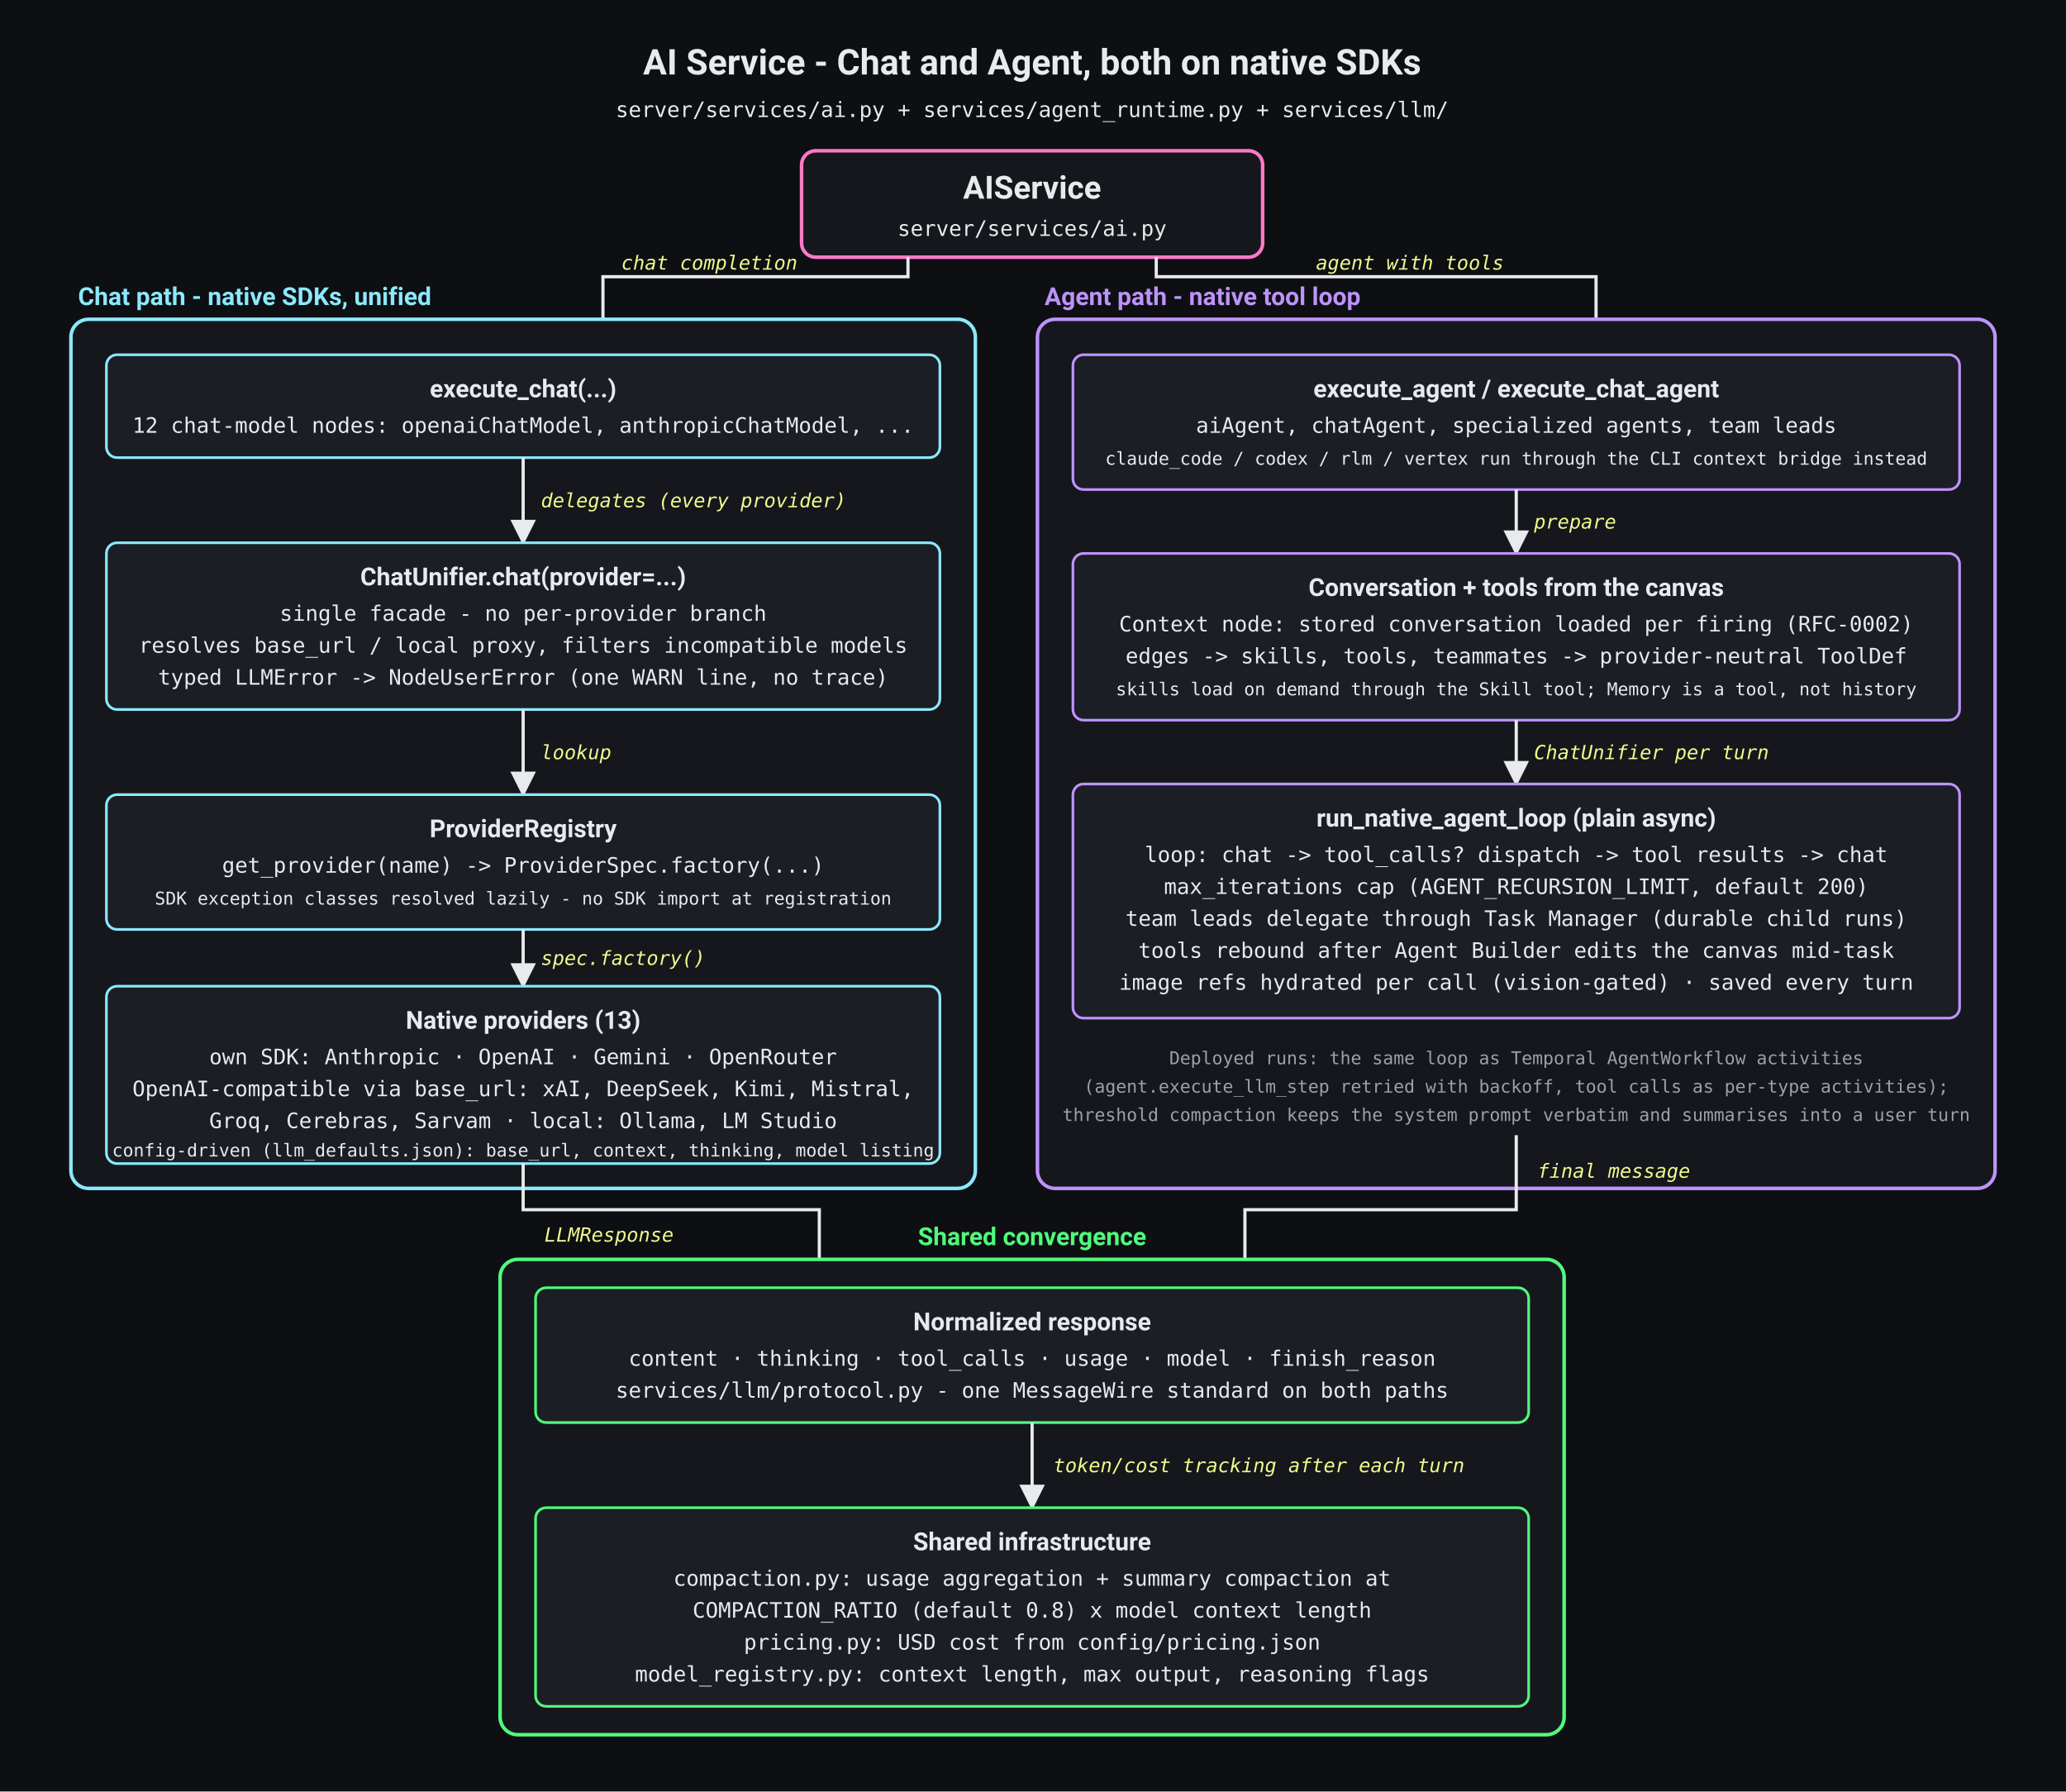
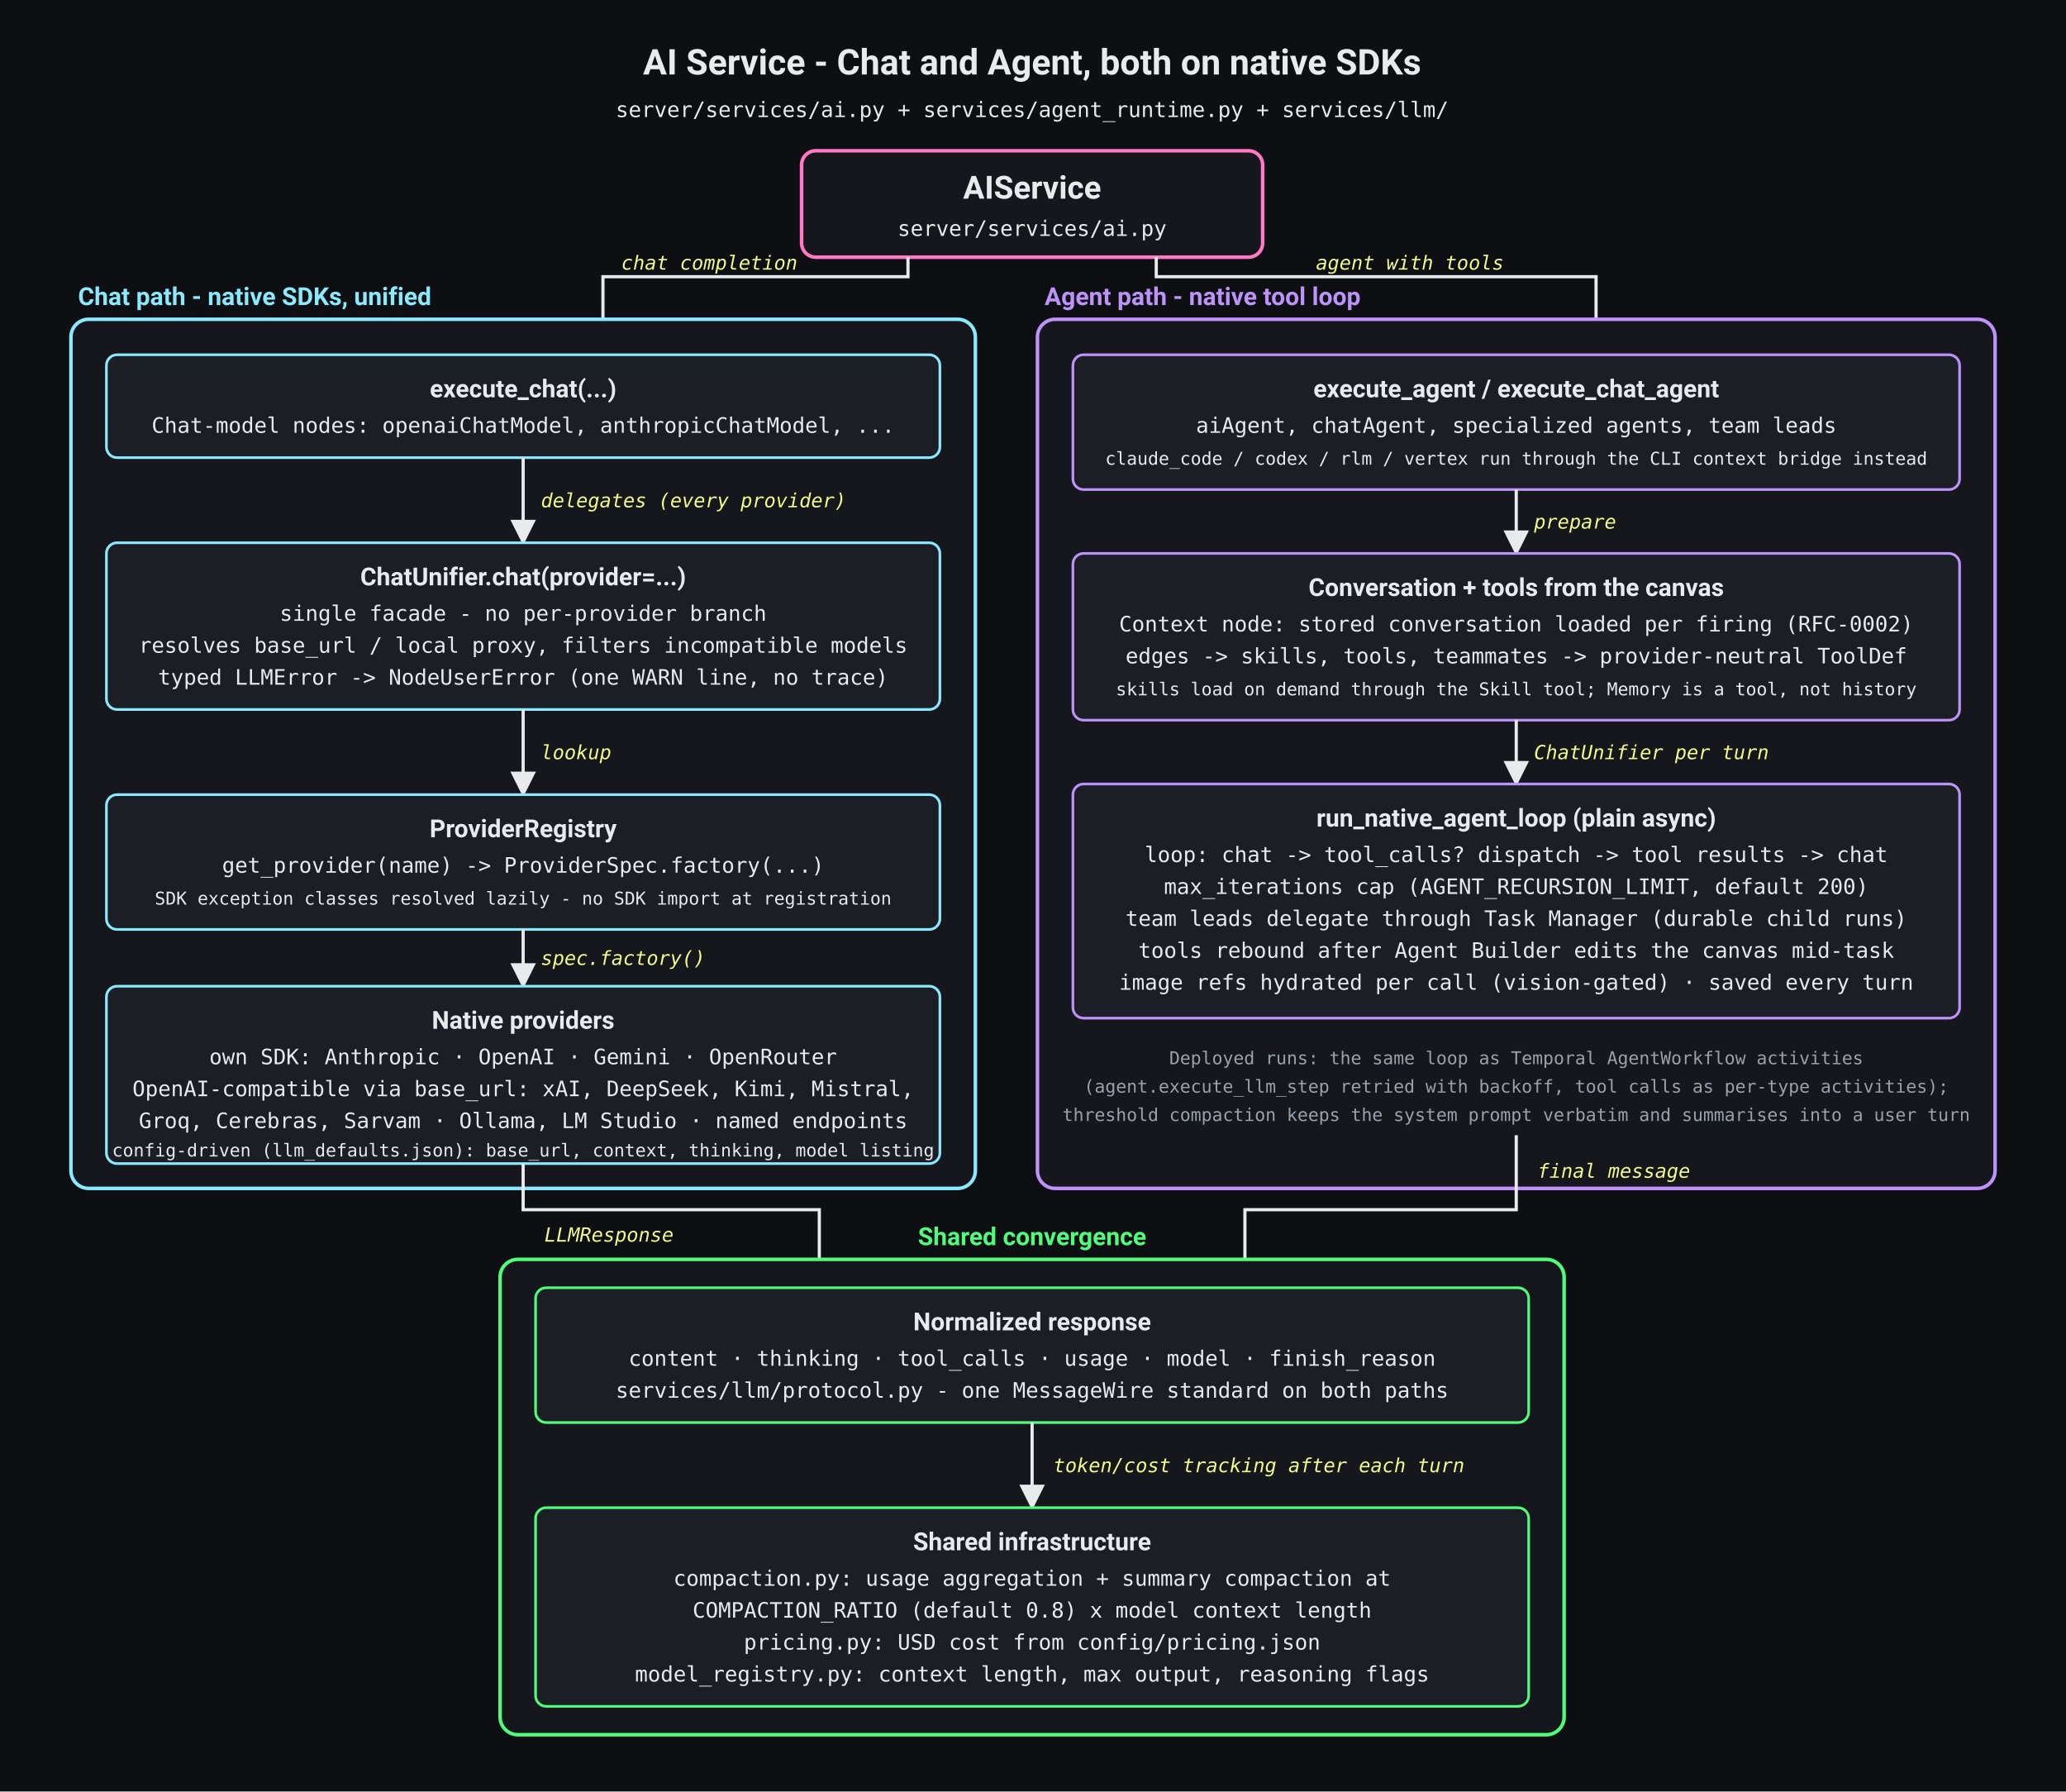
<svg xmlns="http://www.w3.org/2000/svg" viewBox="0 0 1165 1010" width="100%" preserveAspectRatio="xMidYMid meet" font-family="ui-monospace, SFMono-Regular, 'SF Mono', Menlo, Monaco, Consolas, monospace">
  <defs>
    <marker id="arrow" viewBox="0 0 10 10" refX="9" refY="5" markerWidth="8" markerHeight="8" orient="auto-start-reverse">
      <path d="M0,0 L10,5 L0,10 z" fill="#e8eaed" />
    </marker>
    <style>
      .bg { fill: #0d0f13; }
      .panel { fill: #15171c; stroke-width: 2; }
      .p-cyan { stroke: #8be9fd; } .p-purple { stroke: #bd93f9; } .p-orange { stroke: #ffb86c; } .p-green { stroke: #50fa7b; } .p-pink { stroke: #ff79c6; }
      .title { fill: #e8eaed; font-size: 20px; font-weight: 700; }
      .h1 { fill: #e8eaed; font-size: 18px; font-weight: 700; }
      .h2 { fill: #e8eaed; font-size: 14px; font-weight: 700; }
      .sub { fill: #e8eaed; font-size: 12px; }
      .small { fill: #e8eaed; font-size: 10px; }
      .dim { fill: #9aa1ac; font-size: 10px; }
      .label { fill: #f1fa8c; font-size: 11px; font-style: italic; }
      .conn { stroke: #e8eaed; stroke-width: 1.8; fill: none; }
      .conn-dot { stroke: #9aa1ac; stroke-width: 1.5; fill: none; stroke-dasharray: 4 4; }
      .box { fill: #1b1e25; stroke-width: 1.5; }
      .tier-label { fill: #9aa1ac; font-size: 11px; text-transform: uppercase; letter-spacing: 1px; }
      .accent-cyan { fill: #8be9fd; } .accent-purple { fill: #bd93f9; } .accent-green { fill: #50fa7b; } .accent-orange { fill: #ffb86c; } .accent-pink { fill: #ff79c6; }
          .title, .h1, .h2 { font-family: 'Geist Variable', system-ui, -apple-system, BlinkMacSystemFont, 'Segoe UI', Roboto, sans-serif; }
    </style>
  </defs>
  <rect class="bg" width="1165" height="1010" />
  <text class="title" x="582" y="42" text-anchor="middle">AI Service - Chat and Agent, both on native SDKs</text>
  <text class="sub" x="582" y="66" text-anchor="middle">server/services/ai.py + services/agent_runtime.py + services/llm/</text>
  <rect class="panel p-pink" x="452" y="85" width="260" height="60" rx="8" />
  <text class="h1" x="582" y="112" text-anchor="middle">AIService</text>
  <text class="sub" x="582" y="133" text-anchor="middle">server/services/ai.py</text>
  <path class="conn" d="M 512 145 V 156 H 340 V 200" marker-end="url(#arrow)" />
  <text class="label" x="400" y="152" text-anchor="middle">chat completion</text>
  <path class="conn" d="M 652 145 V 156 H 900 V 200" marker-end="url(#arrow)" />
  <text class="label" x="795" y="152" text-anchor="middle">agent with tools</text>
  <text class="h2 accent-cyan" x="44" y="172">Chat path - native SDKs, unified</text>
  <rect class="panel p-cyan" x="40" y="180" width="510" height="490" rx="10" />
  <rect class="box p-cyan" x="60" y="200" width="470" height="58" rx="6" />
  <text class="h2" x="295" y="224" text-anchor="middle">execute_chat(...)</text>
-   <text class="sub" x="295" y="244" text-anchor="middle">12 chat-model nodes: openaiChatModel, anthropicChatModel, ...</text>
+   <text class="sub" x="295" y="244" text-anchor="middle">Chat-model nodes: openaiChatModel, anthropicChatModel, ...</text>
  <path class="conn" d="M 295 258 L 295 306" marker-end="url(#arrow)" />
  <text class="label" x="305" y="286">delegates (every provider)</text>
  <rect class="box p-cyan" x="60" y="306" width="470" height="94" rx="6" />
  <text class="h2" x="295" y="330" text-anchor="middle">ChatUnifier.chat(provider=...)</text>
  <text class="sub" x="295" y="350" text-anchor="middle">single facade - no per-provider branch</text>
  <text class="sub" x="295" y="368" text-anchor="middle">resolves base_url / local proxy, filters incompatible models</text>
  <text class="sub" x="295" y="386" text-anchor="middle">typed LLMError -&gt; NodeUserError (one WARN line, no trace)</text>
  <path class="conn" d="M 295 400 L 295 448" marker-end="url(#arrow)" />
  <text class="label" x="305" y="428">lookup</text>
  <rect class="box p-cyan" x="60" y="448" width="470" height="76" rx="6" />
  <text class="h2" x="295" y="472" text-anchor="middle">ProviderRegistry</text>
  <text class="sub" x="295" y="492" text-anchor="middle">get_provider(name) -&gt; ProviderSpec.factory(...)</text>
  <text class="small" x="295" y="510" text-anchor="middle">SDK exception classes resolved lazily - no SDK import at registration</text>
  <path class="conn" d="M 295 524 L 295 556" marker-end="url(#arrow)" />
  <text class="label" x="305" y="544">spec.factory()</text>
  <rect class="box p-cyan" x="60" y="556" width="470" height="100" rx="6" />
-   <text class="h2" x="295" y="580" text-anchor="middle">Native providers (13)</text>
+   <text class="h2" x="295" y="580" text-anchor="middle">Native providers</text>
  <text class="sub" x="295" y="600" text-anchor="middle">own SDK: Anthropic · OpenAI · Gemini · OpenRouter</text>
  <text class="sub" x="295" y="618" text-anchor="middle">OpenAI-compatible via base_url: xAI, DeepSeek, Kimi, Mistral,</text>
-   <text class="sub" x="295" y="636" text-anchor="middle">Groq, Cerebras, Sarvam · local: Ollama, LM Studio</text>
+   <text class="sub" x="295" y="636" text-anchor="middle">Groq, Cerebras, Sarvam · Ollama, LM Studio · named endpoints</text>
  <text class="small" x="295" y="652" text-anchor="middle">config-driven (llm_defaults.json): base_url, context, thinking, model listing</text>
  <text class="h2 accent-purple" x="589" y="172">Agent path - native tool loop</text>
  <rect class="panel p-purple" x="585" y="180" width="540" height="490" rx="10" />
  <rect class="box p-purple" x="605" y="200" width="500" height="76" rx="6" />
  <text class="h2" x="855" y="224" text-anchor="middle">execute_agent / execute_chat_agent</text>
  <text class="sub" x="855" y="244" text-anchor="middle">aiAgent, chatAgent, specialized agents, team leads</text>
  <text class="small" x="855" y="262" text-anchor="middle">claude_code / codex / rlm / vertex run through the CLI context bridge instead</text>
  <path class="conn" d="M 855 276 L 855 312" marker-end="url(#arrow)" />
  <text class="label" x="865" y="298">prepare</text>
  <rect class="box p-purple" x="605" y="312" width="500" height="94" rx="6" />
  <text class="h2" x="855" y="336" text-anchor="middle">Conversation + tools from the canvas</text>
  <text class="sub" x="855" y="356" text-anchor="middle">Context node: stored conversation loaded per firing (RFC-0002)</text>
  <text class="sub" x="855" y="374" text-anchor="middle">edges -&gt; skills, tools, teammates -&gt; provider-neutral ToolDef</text>
  <text class="small" x="855" y="392" text-anchor="middle">skills load on demand through the Skill tool; Memory is a tool, not history</text>
  <path class="conn" d="M 855 406 L 855 442" marker-end="url(#arrow)" />
  <text class="label" x="865" y="428">ChatUnifier per turn</text>
  <rect class="box p-purple" x="605" y="442" width="500" height="132" rx="6" />
  <text class="h2" x="855" y="466" text-anchor="middle">run_native_agent_loop (plain async)</text>
  <text class="sub" x="855" y="486" text-anchor="middle">loop: chat -&gt; tool_calls? dispatch -&gt; tool results -&gt; chat</text>
  <text class="sub" x="855" y="504" text-anchor="middle">max_iterations cap (AGENT_RECURSION_LIMIT, default 200)</text>
  <text class="sub" x="855" y="522" text-anchor="middle">team leads delegate through Task Manager (durable child runs)</text>
  <text class="sub" x="855" y="540" text-anchor="middle">tools rebound after Agent Builder edits the canvas mid-task</text>
  <text class="sub" x="855" y="558" text-anchor="middle">image refs hydrated per call (vision-gated) · saved every turn</text>
  <text class="dim" x="855" y="600" text-anchor="middle">Deployed runs: the same loop as Temporal AgentWorkflow activities</text>
  <text class="dim" x="855" y="616" text-anchor="middle">(agent.execute_llm_step retried with backoff, tool calls as per-type activities);</text>
  <text class="dim" x="855" y="632" text-anchor="middle">threshold compaction keeps the system prompt verbatim and summarises into a user turn</text>
  <path class="conn" d="M 295 656 V 682 H 462 V 726" marker-end="url(#arrow)" />
  <text class="label" x="307" y="700">LLMResponse</text>
  <path class="conn" d="M 855 640 V 682 H 702 V 726" marker-end="url(#arrow)" />
  <text class="label" x="867" y="664">final message</text>
  <text class="h2 accent-green" x="582" y="702" text-anchor="middle">Shared convergence</text>
  <rect class="panel p-green" x="282" y="710" width="600" height="268" rx="10" />
  <rect class="box p-green" x="302" y="726" width="560" height="76" rx="6" />
  <text class="h2" x="582" y="750" text-anchor="middle">Normalized response</text>
  <text class="sub" x="582" y="770" text-anchor="middle">content · thinking · tool_calls · usage · model · finish_reason</text>
  <text class="sub" x="582" y="788" text-anchor="middle">services/llm/protocol.py - one MessageWire standard on both paths</text>
  <path class="conn" d="M 582 802 L 582 850" marker-end="url(#arrow)" />
  <text class="label" x="594" y="830">token/cost tracking after each turn</text>
  <rect class="box p-green" x="302" y="850" width="560" height="112" rx="6" />
  <text class="h2" x="582" y="874" text-anchor="middle">Shared infrastructure</text>
  <text class="sub" x="582" y="894" text-anchor="middle">compaction.py: usage aggregation + summary compaction at</text>
  <text class="sub" x="582" y="912" text-anchor="middle">COMPACTION_RATIO (default 0.8) x model context length</text>
  <text class="sub" x="582" y="930" text-anchor="middle">pricing.py: USD cost from config/pricing.json</text>
  <text class="sub" x="582" y="948" text-anchor="middle">model_registry.py: context length, max output, reasoning flags</text>
</svg>
